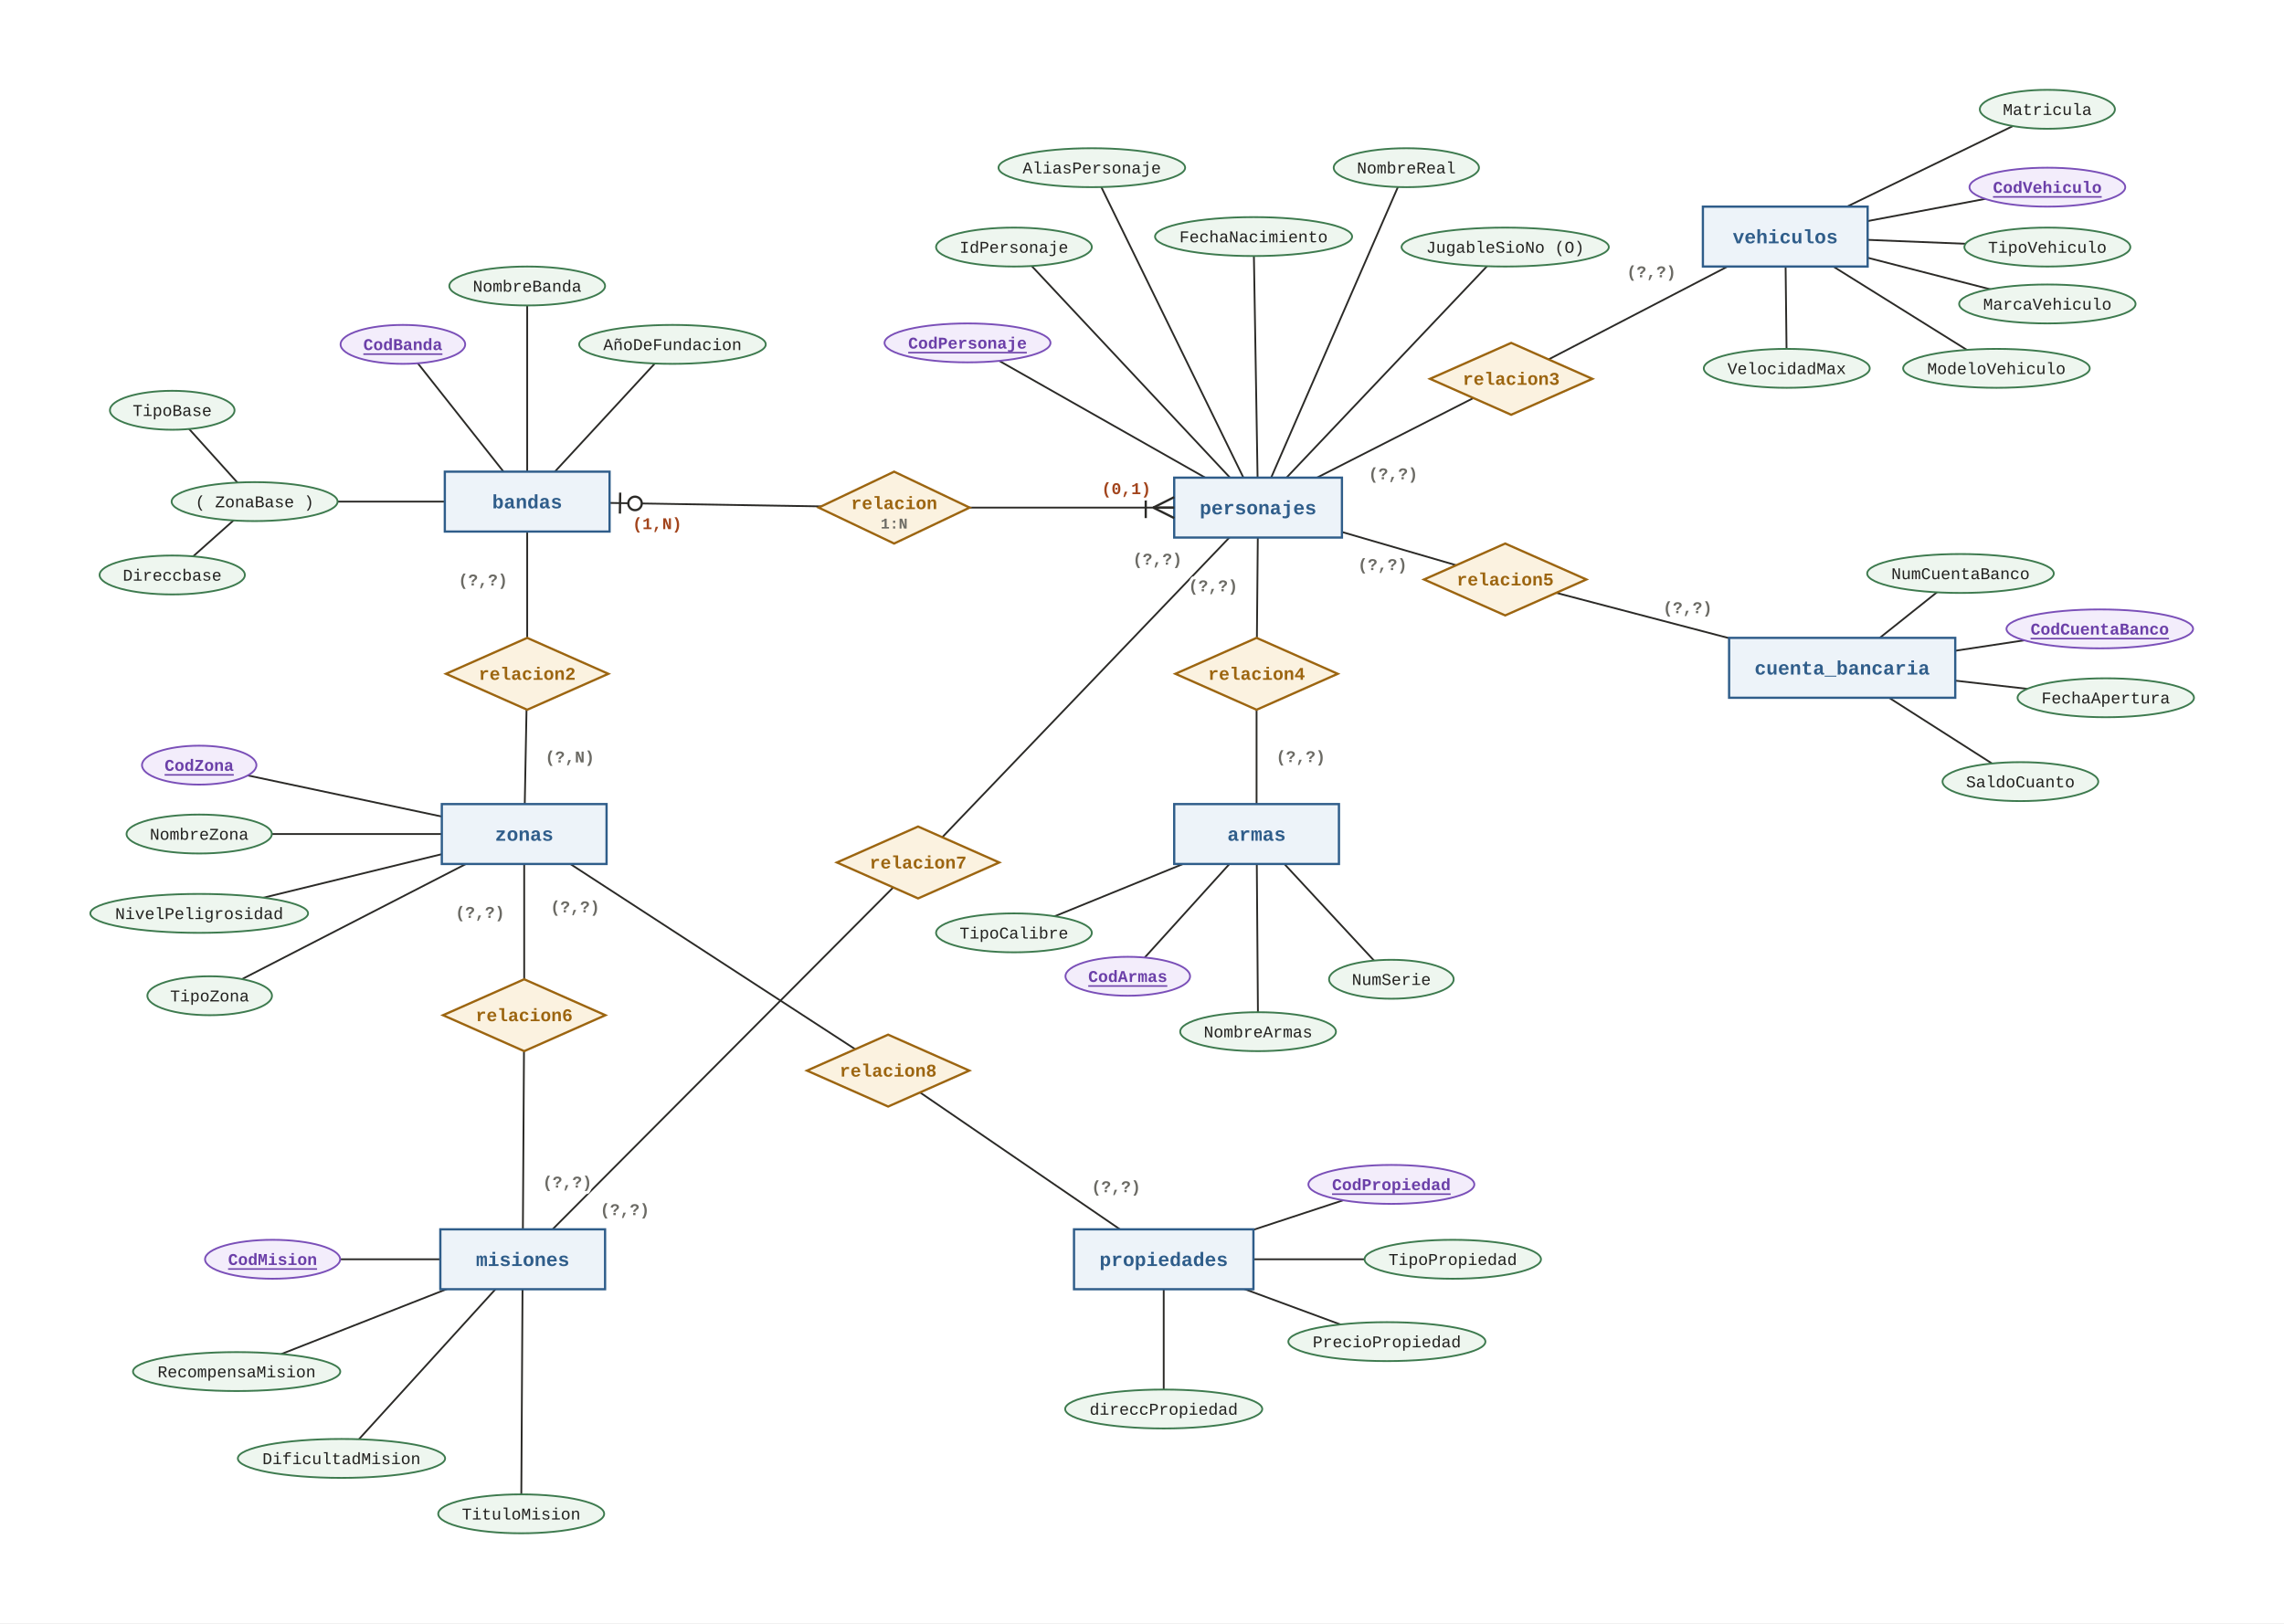
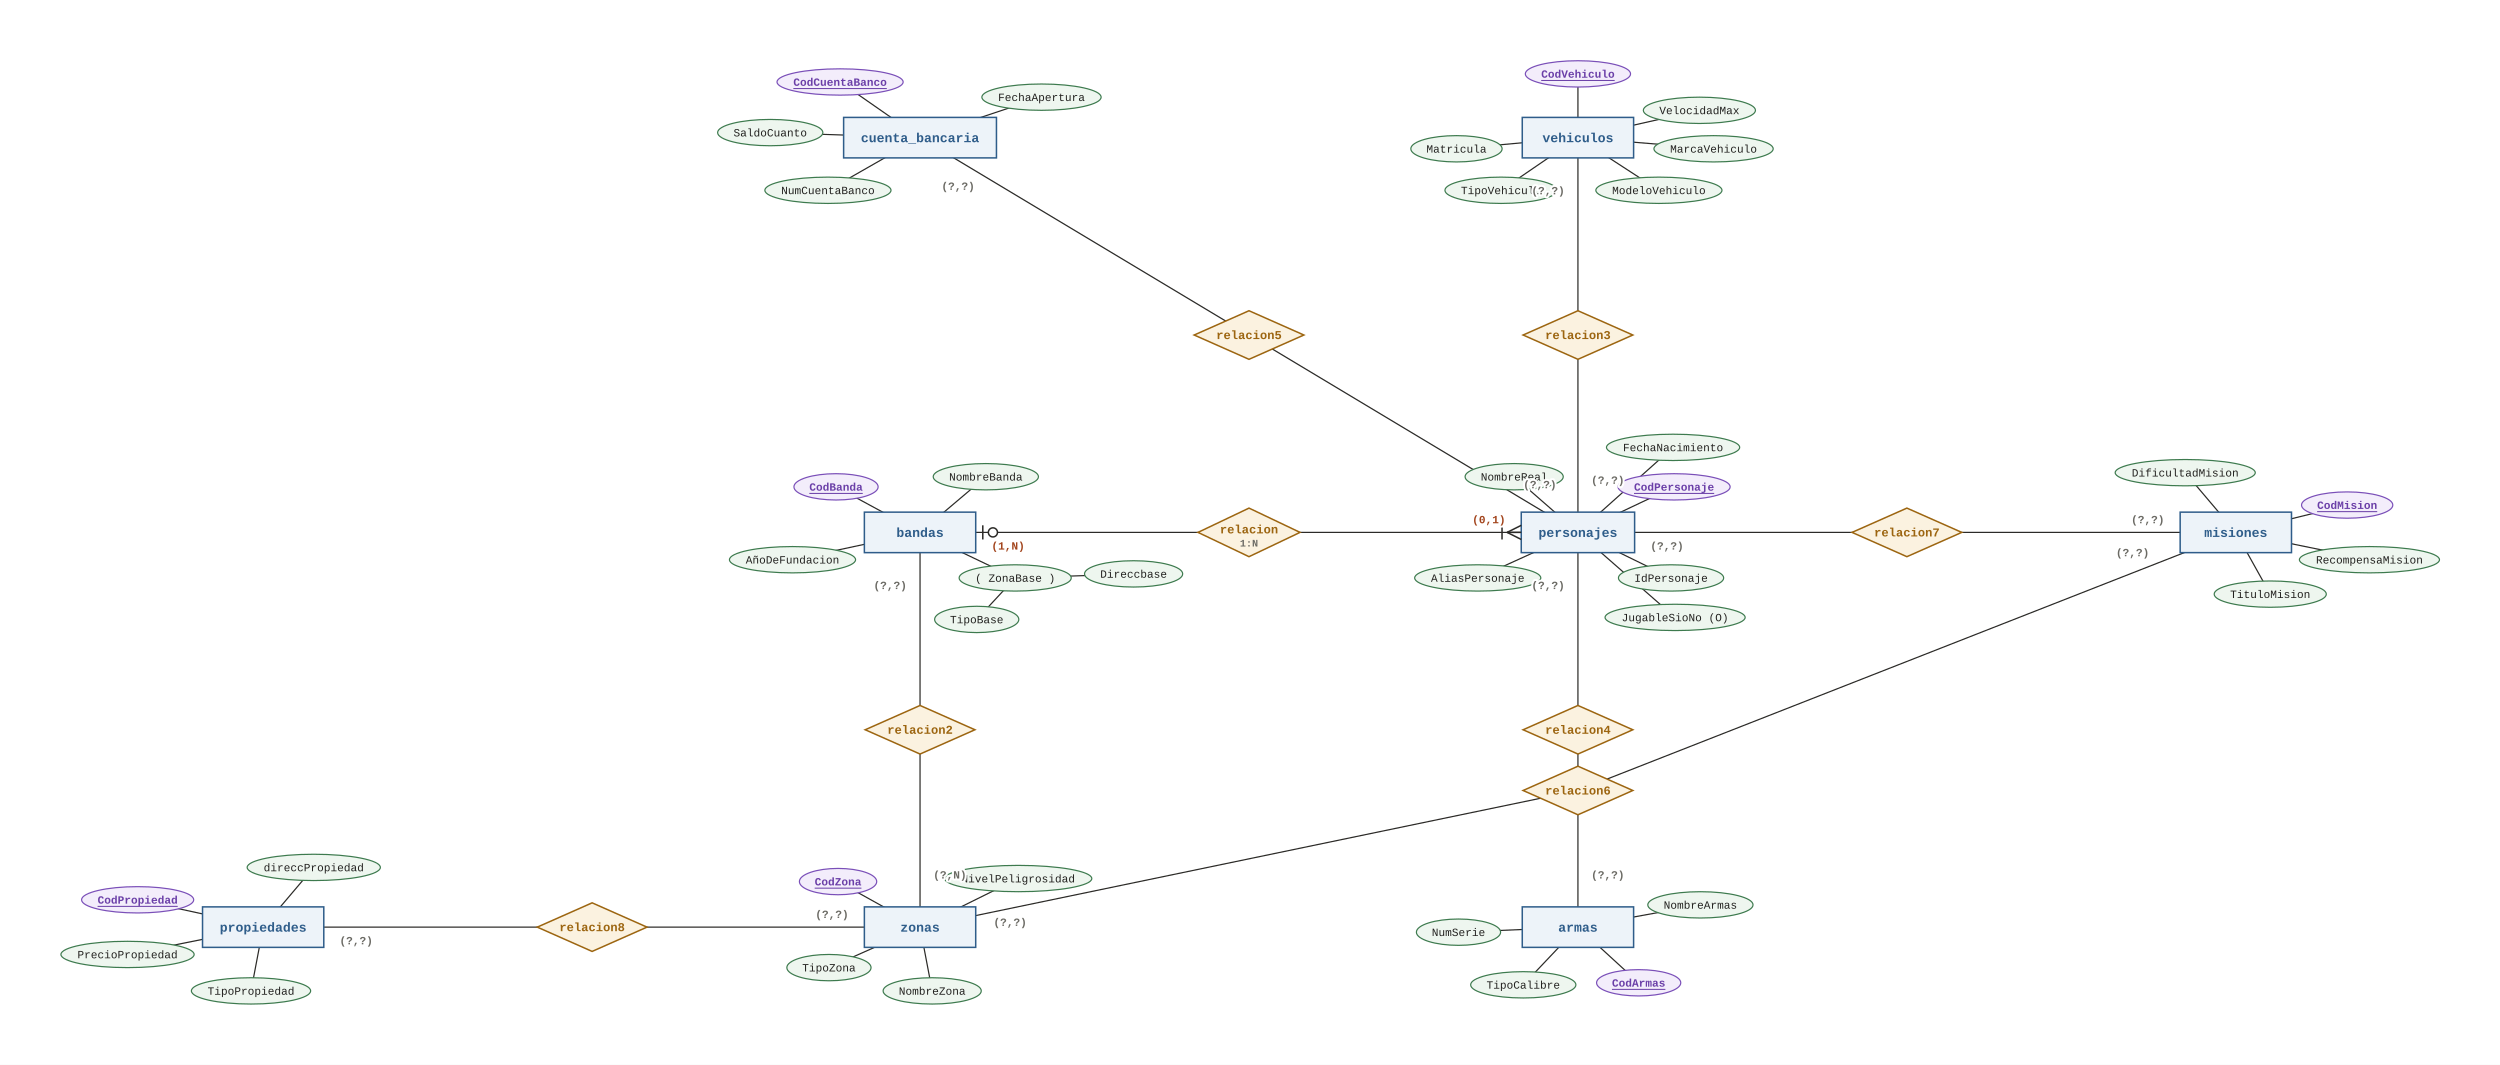
- <svg xmlns="http://www.w3.org/2000/svg" viewBox="1673 1441 1525 1084" width="1525" height="1084">
+ <svg xmlns="http://www.w3.org/2000/svg" viewBox="1765 1474 2470 1052" width="2470" height="1052">
  <style>.ln{stroke:#2B2A27;stroke-width:1.2}.mk{stroke:#2B2A27;stroke-width:1.5;fill:none}.mo{fill:#FFFFFF;stroke:#2B2A27;stroke-width:1.5}
.ent{fill:#EDF3F9;stroke:#2F5D8A;stroke-width:1.5}.dia{fill:#FBF2E0;stroke:#9C6510;stroke-width:1.5}.att{fill:#EEF6EF;stroke:#3D7A4E;stroke-width:1.2}.att.key{fill:#F3EDFB;stroke:#7A4FB8}.att.dr{stroke-dasharray:4 3}
.ent.in,.dia.in{fill:none}.dup{stroke:#C0362C;stroke-width:2.4}
.tx{fill:#22211F;font:11px Consolas,'JetBrains Mono','Courier New',monospace}.txk{fill:#6B3FA8;font-weight:600}.tb{font:600 13px Consolas,'JetBrains Mono','Courier New',monospace;fill:#2F5D8A}.tr{font:600 12px Consolas,'JetBrains Mono','Courier New',monospace;fill:#9C6510}.tt{font:600 10px Consolas,'JetBrains Mono','Courier New',monospace;fill:#6B6A64}
.ul{stroke:#6B3FA8;stroke-width:1}.ul.p{stroke-dasharray:3 2}.card{font:600 11px Consolas,'JetBrains Mono','Courier New',monospace;fill:#A2441C;paint-order:stroke;stroke:#FFFFFF;stroke-width:4px;stroke-linejoin:round}.cardq{fill:#6B6A64}
.tbox{fill:#FFFFFF;stroke:#A9B2C0;stroke-width:1}.thd{fill:#33557F}.thx{font:600 12.5px Consolas,'JetBrains Mono','Courier New',monospace;fill:#FFFFFF}.cx{font:11.5px Consolas,'JetBrains Mono','Courier New',monospace;fill:#22211F}.cpk{fill:#6B3FA8;font-weight:600}.cfk{fill:#A3304A}.cty{fill:#6B6A64;font-weight:400}.uq{font:600 9px Consolas,'JetBrains Mono','Courier New',monospace;fill:#2A7F8F}
.lk{stroke:#6B6A64;stroke-width:1.4;fill:none}.lk.dash{stroke-dasharray:6 4}.lkm{stroke:#6B6A64;stroke-width:1.5;fill:none}.lko{fill:#FFFFFF;stroke:#6B6A64;stroke-width:1.5}
.ipk{fill:#8E5FD0}.ifk{fill:#B4364E}.icol{fill:#2A7F8F}.inul{fill:none;stroke:#2A7F8F;stroke-width:1.3}
.rbox{fill:#FFFFFF;stroke:#22211F;stroke-width:1.1}.rnm{font:600 12.5px Consolas,'JetBrains Mono','Courier New',monospace;fill:#2F5D8A}.rcol{font:12px Consolas,'JetBrains Mono','Courier New',monospace;fill:#22211F}.rpk{font-weight:700;fill:#6B3FA8}.rfk{fill:#A3304A}.rul{stroke:#6B3FA8;stroke-width:1.1}
.rtag{font:600 9.5px Consolas,'JetBrains Mono','Courier New',monospace;fill:#6B6A64}.rarr{fill:none;stroke:#B4364E;stroke-width:1.1}.rhead{fill:#B4364E}
.ent.hd,.dia.hd{fill:none}.ktag{font:700 9px Consolas,'JetBrains Mono','Courier New',monospace;fill:#6B6A64}.rlab{fill:#FFFFFF;stroke:none;opacity:.92}.dia.assoc{stroke-dasharray:5 3}.ln.lid{stroke-width:2.2}.isal{fill:#9C6510}.skt{fill:#2F5D8A}
.thx.dup{fill:#FFC2BD}.cx.dup,.rnm.dup,.rcol.dup{fill:#C0362C;text-decoration:underline}
.note{stroke-width:1.2}.note-fold{stroke-width:1.2}.nc-y{fill:#FFF4C2;stroke:#D2AE36}.nc-b{fill:#DDEBFA;stroke:#7AA3D6}.nc-g{fill:#DFF2E1;stroke:#7DBB87}.nc-p{fill:#FBE1EC;stroke:#D98AAE}.note-fold{filter:brightness(.93)}.note-tx{font:12px 'Segoe UI',Arial,sans-serif;fill:#2B2A27}</style>
-   <rect x="1673" y="1441" width="1525" height="1084" fill="#ffffff" />
-   <line x1="2023" y1="1998" x2="1806" y2="1952" class="ln" />
-   <line x1="2023" y1="1998" x2="1806" y2="1998" class="ln" />
-   <line x1="2023" y1="1998" x2="1813" y2="2106" class="ln" />
-   <line x1="2023" y1="1998" x2="1806" y2="2051" class="ln" />
-   <line x1="2513" y1="1780" x2="2350" y2="1606" class="ln" />
-   <line x1="2513" y1="1780" x2="2402" y2="1553" class="ln" />
-   <line x1="2513" y1="1780" x2="2612" y2="1553" class="ln" />
-   <line x1="2513" y1="1780" x2="2510" y2="1599" class="ln" />
-   <line x1="2513" y1="1780" x2="2678" y2="1606" class="ln" />
-   <line x1="2025" y1="1776" x2="1942" y2="1671" class="ln" />
-   <line x1="2025" y1="1776" x2="2025" y2="1632" class="ln" />
-   <line x1="2025" y1="1776" x2="2122" y2="1671" class="ln" />
-   <line x1="2025" y1="1776" x2="1843" y2="1776" class="ln" />
-   <line x1="2865" y1="1599" x2="3040" y2="1514" class="ln" />
-   <line x1="2865" y1="1599" x2="3040" y2="1566" class="ln" />
-   <line x1="2513" y1="1780" x2="2319" y2="1670" class="ln" />
-   <line x1="2865" y1="1599" x2="3040" y2="1644" class="ln" />
-   <line x1="2865" y1="1599" x2="3006" y2="1687" class="ln" />
-   <line x1="2865" y1="1599" x2="3040" y2="1606" class="ln" />
-   <line x1="2512" y1="1998" x2="2602" y2="2095" class="ln" />
-   <line x1="2512" y1="1998" x2="2513" y2="2130" class="ln" />
-   <line x1="2512" y1="1998" x2="2350" y2="2064" class="ln" />
-   <line x1="2512" y1="1998" x2="2426" y2="2093" class="ln" />
-   <line x1="2903" y1="1887" x2="2982" y2="1824" class="ln" />
-   <line x1="2903" y1="1887" x2="3075" y2="1861" class="ln" />
-   <line x1="2903" y1="1887" x2="3079" y2="1907" class="ln" />
-   <line x1="2903" y1="1887" x2="3022" y2="1963" class="ln" />
-   <line x1="2022" y1="2282" x2="1855" y2="2282" class="ln" />
-   <line x1="2022" y1="2282" x2="2021" y2="2452" class="ln" />
-   <line x1="2022" y1="2282" x2="1901" y2="2415" class="ln" />
-   <line x1="2022" y1="2282" x2="1831" y2="2357" class="ln" />
-   <line x1="2450" y1="2282" x2="2602" y2="2232" class="ln" />
-   <line x1="2450" y1="2282" x2="2643" y2="2282" class="ln" />
-   <line x1="2450" y1="2282" x2="2450" y2="2382" class="ln" />
-   <line x1="2450" y1="2282" x2="2599" y2="2337" class="ln" />
-   <line x1="2865" y1="1599" x2="2866" y2="1687" class="ln" />
-   <line x1="2270" y1="1780" x2="2513" y2="1780" class="ln" />
-   <line x1="2270" y1="1780" x2="2025" y2="1776" class="ln" />
-   <line x1="2025" y1="1891" x2="2023" y2="1998" class="ln" />
-   <line x1="2025" y1="1891" x2="2025" y2="1776" class="ln" />
-   <line x1="2682" y1="1694" x2="2513" y2="1780" class="ln" />
-   <line x1="2682" y1="1694" x2="2865" y2="1599" class="ln" />
-   <line x1="2512" y1="1891" x2="2513" y2="1780" class="ln" />
-   <line x1="2512" y1="1891" x2="2512" y2="1998" class="ln" />
-   <line x1="2678" y1="1828" x2="2513" y2="1780" class="ln" />
-   <line x1="2678" y1="1828" x2="2903" y2="1887" class="ln" />
-   <line x1="2023" y1="2119" x2="2022" y2="2282" class="ln" />
-   <line x1="2023" y1="2119" x2="2023" y2="1998" class="ln" />
-   <line x1="2286" y1="2017" x2="2513" y2="1780" class="ln" />
-   <line x1="2286" y1="2017" x2="2022" y2="2282" class="ln" />
-   <line x1="2266" y1="2156" x2="2023" y2="1998" class="ln" />
-   <line x1="2266" y1="2156" x2="2450" y2="2282" class="ln" />
-   <line x1="1843" y1="1776" x2="1788" y2="1825" class="ln" />
-   <line x1="1843" y1="1776" x2="1788" y2="1715" class="ln" />
+   <rect x="1765" y="1474" width="2470" height="1052" fill="#ffffff" />
+   <line x1="2674" y1="2390" x2="2593" y2="2345" class="ln" />
+   <line x1="2674" y1="2390" x2="2686" y2="2453" class="ln" />
+   <line x1="2674" y1="2390" x2="2584" y2="2430" class="ln" />
+   <line x1="2674" y1="2390" x2="2771" y2="2342" class="ln" />
+   <line x1="3324" y1="2000" x2="3416" y2="2045" class="ln" />
+   <line x1="3324" y1="2000" x2="3225" y2="2045" class="ln" />
+   <line x1="3324" y1="2000" x2="3261" y2="1945" class="ln" />
+   <line x1="3324" y1="2000" x2="3418" y2="1916" class="ln" />
+   <line x1="3324" y1="2000" x2="3420" y2="2084" class="ln" />
+   <line x1="2674" y1="2000" x2="2591" y2="1955" class="ln" />
+   <line x1="2674" y1="2000" x2="2739" y2="1945" class="ln" />
+   <line x1="2674" y1="2000" x2="2548" y2="2027" class="ln" />
+   <line x1="2674" y1="2000" x2="2768" y2="2045" class="ln" />
+   <line x1="3324" y1="1610" x2="3204" y2="1621" class="ln" />
+   <line x1="3324" y1="1610" x2="3324" y2="1547" class="ln" />
+   <line x1="3324" y1="2000" x2="3419" y2="1955" class="ln" />
+   <line x1="3324" y1="1610" x2="3458" y2="1621" class="ln" />
+   <line x1="3324" y1="1610" x2="3404" y2="1662" class="ln" />
+   <line x1="3324" y1="1610" x2="3248" y2="1662" class="ln" />
+   <line x1="3324" y1="2390" x2="3206" y2="2395" class="ln" />
+   <line x1="3324" y1="2390" x2="3445" y2="2368" class="ln" />
+   <line x1="3324" y1="2390" x2="3270" y2="2447" class="ln" />
+   <line x1="3324" y1="2390" x2="3384" y2="2445" class="ln" />
+   <line x1="2674" y1="1610" x2="2583" y2="1662" class="ln" />
+   <line x1="2674" y1="1610" x2="2595" y2="1555" class="ln" />
+   <line x1="2674" y1="1610" x2="2794" y2="1570" class="ln" />
+   <line x1="2674" y1="1610" x2="2526" y2="1605" class="ln" />
+   <line x1="3974" y1="2000" x2="4084" y2="1973" class="ln" />
+   <line x1="3974" y1="2000" x2="4008" y2="2061" class="ln" />
+   <line x1="3974" y1="2000" x2="3924" y2="1941" class="ln" />
+   <line x1="3974" y1="2000" x2="4106" y2="2027" class="ln" />
+   <line x1="2025" y1="2390" x2="1901" y2="2363" class="ln" />
+   <line x1="2025" y1="2390" x2="2013" y2="2453" class="ln" />
+   <line x1="2025" y1="2390" x2="2075" y2="2331" class="ln" />
+   <line x1="2025" y1="2390" x2="1891" y2="2417" class="ln" />
+   <line x1="3324" y1="1610" x2="3444" y2="1583" class="ln" />
+   <line x1="2999" y1="2000" x2="3324" y2="2000" class="ln" />
+   <line x1="2999" y1="2000" x2="2674" y2="2000" class="ln" />
+   <line x1="2674" y1="2195" x2="2674" y2="2390" class="ln" />
+   <line x1="2674" y1="2195" x2="2674" y2="2000" class="ln" />
+   <line x1="3324" y1="1805" x2="3324" y2="2000" class="ln" />
+   <line x1="3324" y1="1805" x2="3324" y2="1610" class="ln" />
+   <line x1="3324" y1="2195" x2="3324" y2="2000" class="ln" />
+   <line x1="3324" y1="2195" x2="3324" y2="2390" class="ln" />
+   <line x1="2999" y1="1805" x2="3324" y2="2000" class="ln" />
+   <line x1="2999" y1="1805" x2="2674" y2="1610" class="ln" />
+   <line x1="3324" y1="2255" x2="3974" y2="2000" class="ln" />
+   <line x1="3324" y1="2255" x2="2674" y2="2390" class="ln" />
+   <line x1="3649" y1="2000" x2="3324" y2="2000" class="ln" />
+   <line x1="3649" y1="2000" x2="3974" y2="2000" class="ln" />
+   <line x1="2350" y1="2390" x2="2674" y2="2390" class="ln" />
+   <line x1="2350" y1="2390" x2="2025" y2="2390" class="ln" />
+   <line x1="2768" y1="2045" x2="2885" y2="2041" class="ln" />
+   <line x1="2768" y1="2045" x2="2730" y2="2086" class="ln" />
  <g class="node" data-id="nmwmhqvag3xdsrz">
-     <rect x="1968" y="1978" width="110" height="40" class="ent" />
-     <text x="2023" y="2002.5" text-anchor="middle" class="tb">zonas</text>
+     <rect x="2619" y="2370" width="110" height="40" class="ent" />
+     <text x="2674" y="2394.5" text-anchor="middle" class="tb">zonas</text>
  </g>
  <g class="node" data-id="nmwmhrrtz46f440">
-     <ellipse cx="1806" cy="1952" rx="38.2" ry="13" class="att key" />
-     <text x="1806" y="1955.8" text-anchor="middle" class="tx txk">CodZona</text>
-     <line x1="1782.9" y1="1958.5" x2="1829.1" y2="1958.5" class="ul" />
+     <ellipse cx="2593" cy="2345" rx="38.2" ry="13" class="att key" />
+     <text x="2593" y="2348.8" text-anchor="middle" class="tx txk">CodZona</text>
+     <line x1="2569.9" y1="2351.5" x2="2616.1" y2="2351.5" class="ul" />
  </g>
  <g class="node" data-id="nmwmhs1pz4838rc">
-     <ellipse cx="1806" cy="1998" rx="48.5" ry="13" class="att" />
-     <text x="1806" y="2001.8" text-anchor="middle" class="tx">NombreZona</text>
+     <ellipse cx="2686" cy="2453" rx="48.5" ry="13" class="att" />
+     <text x="2686" y="2456.8" text-anchor="middle" class="tx">NombreZona</text>
  </g>
  <g class="node" data-id="nmwmhse6k4avtgo">
-     <ellipse cx="1813" cy="2106" rx="41.6" ry="13" class="att" />
-     <text x="1813" y="2109.8" text-anchor="middle" class="tx">TipoZona</text>
+     <ellipse cx="2584" cy="2430" rx="41.6" ry="13" class="att" />
+     <text x="2584" y="2433.8" text-anchor="middle" class="tx">TipoZona</text>
  </g>
  <g class="node" data-id="nmwmhsl8x4cs0xw">
-     <ellipse cx="1806" cy="2051" rx="72.7" ry="13" class="att" />
-     <text x="1806" y="2054.8" text-anchor="middle" class="tx">NivelPeligrosidad</text>
+     <ellipse cx="2771" cy="2342" rx="72.7" ry="13" class="att" />
+     <text x="2771" y="2345.8" text-anchor="middle" class="tx">NivelPeligrosidad</text>
  </g>
  <g class="node" data-id="nmwmhtg534eof8d">
-     <rect x="2457" y="1760" width="112" height="40" class="ent" />
-     <text x="2513" y="1784.5" text-anchor="middle" class="tb">personajes</text>
+     <rect x="3268" y="1980" width="112" height="40" class="ent" />
+     <text x="3324" y="2004.5" text-anchor="middle" class="tb">personajes</text>
  </g>
  <g class="node" data-id="nmwmhtvoe4fcd3s">
-     <ellipse cx="2350" cy="1606" rx="52" ry="13" class="att" />
-     <text x="2350" y="1609.8" text-anchor="middle" class="tx">IdPersonaje</text>
+     <ellipse cx="3416" cy="2045" rx="52" ry="13" class="att" />
+     <text x="3416" y="2048.8" text-anchor="middle" class="tx">IdPersonaje</text>
  </g>
  <g class="node" data-id="nmwmhtzp54hasp6">
-     <ellipse cx="2402" cy="1553" rx="62.3" ry="13" class="att" />
-     <text x="2402" y="1556.8" text-anchor="middle" class="tx">AliasPersonaje</text>
+     <ellipse cx="3225" cy="2045" rx="62.3" ry="13" class="att" />
+     <text x="3225" y="2048.8" text-anchor="middle" class="tx">AliasPersonaje</text>
  </g>
  <g class="node" data-id="nmwmhu9s44jnxp9">
-     <ellipse cx="2612" cy="1553" rx="48.5" ry="13" class="att" />
-     <text x="2612" y="1556.8" text-anchor="middle" class="tx">NombreReal</text>
+     <ellipse cx="3261" cy="1945" rx="48.5" ry="13" class="att" />
+     <text x="3261" y="1948.8" text-anchor="middle" class="tx">NombreReal</text>
  </g>
  <g class="node" data-id="nmwmhvhij4l5lyf">
-     <ellipse cx="2510" cy="1599" rx="65.8" ry="13" class="att" />
-     <text x="2510" y="1602.8" text-anchor="middle" class="tx">FechaNacimiento</text>
+     <ellipse cx="3418" cy="1916" rx="65.8" ry="13" class="att" />
+     <text x="3418" y="1919.8" text-anchor="middle" class="tx">FechaNacimiento</text>
  </g>
  <g class="node" data-id="nmwmhw2st4nqzpn">
-     <ellipse cx="2678" cy="1606" rx="69.2" ry="13" class="att" />
-     <text x="2678" y="1609.8" text-anchor="middle" class="tx">JugableSioNo (O)</text>
+     <ellipse cx="3420" cy="2084" rx="69.2" ry="13" class="att" />
+     <text x="3420" y="2087.8" text-anchor="middle" class="tx">JugableSioNo (O)</text>
  </g>
  <g class="node" data-id="nmwmhxjzb4pf9rv">
-     <rect x="1970" y="1756" width="110" height="40" class="ent" />
-     <text x="2025" y="1780.5" text-anchor="middle" class="tb">bandas</text>
+     <rect x="2619" y="1980" width="110" height="40" class="ent" />
+     <text x="2674" y="2004.5" text-anchor="middle" class="tb">bandas</text>
  </g>
  <g class="node" data-id="nmwmhxsy74qo5d7">
-     <ellipse cx="1942" cy="1671" rx="41.6" ry="13" class="att key" />
-     <text x="1942" y="1674.8" text-anchor="middle" class="tx txk">CodBanda</text>
-     <line x1="1915.6" y1="1677.5" x2="1968.4" y2="1677.5" class="ul" />
+     <ellipse cx="2591" cy="1955" rx="41.6" ry="13" class="att key" />
+     <text x="2591" y="1958.8" text-anchor="middle" class="tx txk">CodBanda</text>
+     <line x1="2564.6" y1="1961.5" x2="2617.4" y2="1961.5" class="ul" />
  </g>
  <g class="node" data-id="nmwmhy7ny4s7mmz">
-     <ellipse cx="2025" cy="1632" rx="52" ry="13" class="att" />
-     <text x="2025" y="1635.8" text-anchor="middle" class="tx">NombreBanda</text>
+     <ellipse cx="2739" cy="1945" rx="52" ry="13" class="att" />
+     <text x="2739" y="1948.8" text-anchor="middle" class="tx">NombreBanda</text>
  </g>
  <g class="node" data-id="nmwmhzwdd4umxmz">
-     <ellipse cx="2122" cy="1671" rx="62.3" ry="13" class="att" />
-     <text x="2122" y="1674.8" text-anchor="middle" class="tx">AñoDeFundacion</text>
+     <ellipse cx="2548" cy="2027" rx="62.3" ry="13" class="att" />
+     <text x="2548" y="2030.8" text-anchor="middle" class="tx">AñoDeFundacion</text>
  </g>
  <g class="node" data-id="nmwmi0gy84w97ze">
-     <ellipse cx="1843" cy="1776" rx="55.4" ry="13" class="att" />
-     <text x="1843" y="1779.8" text-anchor="middle" class="tx">( ZonaBase )</text>
+     <ellipse cx="2768" cy="2045" rx="55.4" ry="13" class="att" />
+     <text x="2768" y="2048.8" text-anchor="middle" class="tx">( ZonaBase )</text>
  </g>
  <g class="node" data-id="nmwmi2cq74yrbnu">
-     <rect x="2810" y="1579" width="110" height="40" class="ent" />
-     <text x="2865" y="1603.5" text-anchor="middle" class="tb">vehiculos</text>
+     <rect x="3269" y="1590" width="110" height="40" class="ent" />
+     <text x="3324" y="1614.5" text-anchor="middle" class="tb">vehiculos</text>
  </g>
  <g class="node" data-id="nmwmi2nv34ztt1i">
-     <ellipse cx="3040" cy="1514" rx="45.1" ry="13" class="att" />
-     <text x="3040" y="1517.8" text-anchor="middle" class="tx">Matricula</text>
+     <ellipse cx="3204" cy="1621" rx="45.1" ry="13" class="att" />
+     <text x="3204" y="1624.8" text-anchor="middle" class="tx">Matricula</text>
  </g>
  <g class="node" data-id="nmwmi3kmf51jxje">
-     <ellipse cx="3040" cy="1566" rx="52" ry="13" class="att key" />
-     <text x="3040" y="1569.8" text-anchor="middle" class="tx txk">CodVehiculo</text>
-     <line x1="3003.7" y1="1572.5" x2="3076.3" y2="1572.5" class="ul" />
+     <ellipse cx="3324" cy="1547" rx="52" ry="13" class="att key" />
+     <text x="3324" y="1550.8" text-anchor="middle" class="tx txk">CodVehiculo</text>
+     <line x1="3287.7" y1="1553.5" x2="3360.3" y2="1553.5" class="ul" />
  </g>
  <g class="node" data-id="nmwmi402d53smqh">
-     <ellipse cx="2319" cy="1670" rx="55.4" ry="13" class="att key" />
-     <text x="2319" y="1673.8" text-anchor="middle" class="tx txk">CodPersonaje</text>
-     <line x1="2279.4" y1="1676.5" x2="2358.6" y2="1676.5" class="ul" />
+     <ellipse cx="3419" cy="1955" rx="55.4" ry="13" class="att key" />
+     <text x="3419" y="1958.8" text-anchor="middle" class="tx txk">CodPersonaje</text>
+     <line x1="3379.4" y1="1961.5" x2="3458.6" y2="1961.5" class="ul" />
  </g>
  <g class="node" data-id="nmwmi4m2t551h8a">
-     <ellipse cx="3040" cy="1644" rx="58.9" ry="13" class="att" />
-     <text x="3040" y="1647.8" text-anchor="middle" class="tx">MarcaVehiculo</text>
+     <ellipse cx="3458" cy="1621" rx="58.9" ry="13" class="att" />
+     <text x="3458" y="1624.8" text-anchor="middle" class="tx">MarcaVehiculo</text>
  </g>
  <g class="node" data-id="nmwmi5d3357tlys">
-     <ellipse cx="3006" cy="1687" rx="62.3" ry="13" class="att" />
-     <text x="3006" y="1690.8" text-anchor="middle" class="tx">ModeloVehiculo</text>
+     <ellipse cx="3404" cy="1662" rx="62.3" ry="13" class="att" />
+     <text x="3404" y="1665.8" text-anchor="middle" class="tx">ModeloVehiculo</text>
  </g>
  <g class="node" data-id="nmwmi6y4t590tg7">
-     <ellipse cx="3040" cy="1606" rx="55.4" ry="13" class="att" />
-     <text x="3040" y="1609.8" text-anchor="middle" class="tx">TipoVehiculo</text>
+     <ellipse cx="3248" cy="1662" rx="55.4" ry="13" class="att" />
+     <text x="3248" y="1665.8" text-anchor="middle" class="tx">TipoVehiculo</text>
  </g>
  <g class="node" data-id="nmwmia2g75bo3id">
-     <rect x="2457" y="1978" width="110" height="40" class="ent" />
-     <text x="2512" y="2002.5" text-anchor="middle" class="tb">armas</text>
+     <rect x="3269" y="2370" width="110" height="40" class="ent" />
+     <text x="3324" y="2394.5" text-anchor="middle" class="tb">armas</text>
  </g>
  <g class="node" data-id="nmwmia8na5ce6x1">
-     <ellipse cx="2602" cy="2095" rx="41.6" ry="13" class="att" />
-     <text x="2602" y="2098.8" text-anchor="middle" class="tx">NumSerie</text>
+     <ellipse cx="3206" cy="2395" rx="41.6" ry="13" class="att" />
+     <text x="3206" y="2398.8" text-anchor="middle" class="tx">NumSerie</text>
  </g>
  <g class="node" data-id="nmwmiasoj5eu1sq">
-     <ellipse cx="2513" cy="2130" rx="52" ry="13" class="att" />
-     <text x="2513" y="2133.8" text-anchor="middle" class="tx">NombreArmas</text>
+     <ellipse cx="3445" cy="2368" rx="52" ry="13" class="att" />
+     <text x="3445" y="2371.8" text-anchor="middle" class="tx">NombreArmas</text>
  </g>
  <g class="node" data-id="nmwmic04b5gq8px">
-     <ellipse cx="2350" cy="2064" rx="52" ry="13" class="att" />
-     <text x="2350" y="2067.8" text-anchor="middle" class="tx">TipoCalibre</text>
+     <ellipse cx="3270" cy="2447" rx="52" ry="13" class="att" />
+     <text x="3270" y="2450.8" text-anchor="middle" class="tx">TipoCalibre</text>
  </g>
  <g class="node" data-id="nmwmie3675k2tdn">
-     <ellipse cx="2426" cy="2093" rx="41.6" ry="13" class="att key" />
-     <text x="2426" y="2096.8" text-anchor="middle" class="tx txk">CodArmas</text>
-     <line x1="2399.6" y1="2099.5" x2="2452.4" y2="2099.5" class="ul" />
+     <ellipse cx="3384" cy="2445" rx="41.6" ry="13" class="att key" />
+     <text x="3384" y="2448.8" text-anchor="middle" class="tx txk">CodArmas</text>
+     <line x1="3357.6" y1="2451.5" x2="3410.4" y2="2451.5" class="ul" />
  </g>
  <g class="node" data-id="nmwmieuhb5myfep">
-     <rect x="2827.5" y="1867" width="151" height="40" class="ent" />
-     <text x="2903" y="1891.5" text-anchor="middle" class="tb">cuenta_bancaria</text>
+     <rect x="2598.5" y="1590" width="151" height="40" class="ent" />
+     <text x="2674" y="1614.5" text-anchor="middle" class="tb">cuenta_bancaria</text>
  </g>
  <g class="node" data-id="nmwmifxlj5nexyy">
-     <ellipse cx="2982" cy="1824" rx="62.3" ry="13" class="att" />
-     <text x="2982" y="1827.8" text-anchor="middle" class="tx">NumCuentaBanco</text>
+     <ellipse cx="2583" cy="1662" rx="62.3" ry="13" class="att" />
+     <text x="2583" y="1665.8" text-anchor="middle" class="tx">NumCuentaBanco</text>
  </g>
  <g class="node" data-id="nmwmih6ur5pqn8f">
-     <ellipse cx="3075" cy="1861" rx="62.3" ry="13" class="att key" />
-     <text x="3075" y="1864.8" text-anchor="middle" class="tx txk">CodCuentaBanco</text>
-     <line x1="3028.8" y1="1867.5" x2="3121.2" y2="1867.5" class="ul" />
+     <ellipse cx="2595" cy="1555" rx="62.3" ry="13" class="att key" />
+     <text x="2595" y="1558.8" text-anchor="middle" class="tx txk">CodCuentaBanco</text>
+     <line x1="2548.8" y1="1561.5" x2="2641.2" y2="1561.5" class="ul" />
  </g>
  <g class="node" data-id="nmwmih70n5rkz42">
-     <ellipse cx="3079" cy="1907" rx="58.9" ry="13" class="att" />
-     <text x="3079" y="1910.8" text-anchor="middle" class="tx">FechaApertura</text>
+     <ellipse cx="2794" cy="1570" rx="58.9" ry="13" class="att" />
+     <text x="2794" y="1573.8" text-anchor="middle" class="tx">FechaApertura</text>
  </g>
  <g class="node" data-id="nmwmilzss5tyocj">
-     <ellipse cx="3022" cy="1963" rx="52" ry="13" class="att" />
-     <text x="3022" y="1966.8" text-anchor="middle" class="tx">SaldoCuanto</text>
+     <ellipse cx="2526" cy="1605" rx="52" ry="13" class="att" />
+     <text x="2526" y="1608.8" text-anchor="middle" class="tx">SaldoCuanto</text>
  </g>
  <g class="node" data-id="nmwmio5i75v8jmj">
-     <rect x="1967" y="2262" width="110" height="40" class="ent" />
-     <text x="2022" y="2286.5" text-anchor="middle" class="tb">misiones</text>
+     <rect x="3919" y="1980" width="110" height="40" class="ent" />
+     <text x="3974" y="2004.5" text-anchor="middle" class="tb">misiones</text>
  </g>
  <g class="node" data-id="nmwmiow465w8po8">
-     <ellipse cx="1855" cy="2282" rx="45.1" ry="13" class="att key" />
-     <text x="1855" y="2285.8" text-anchor="middle" class="tx txk">CodMision</text>
-     <line x1="1825.3" y1="2288.5" x2="1884.7" y2="2288.5" class="ul" />
+     <ellipse cx="4084" cy="1973" rx="45.1" ry="13" class="att key" />
+     <text x="4084" y="1976.8" text-anchor="middle" class="tx txk">CodMision</text>
+     <line x1="4054.3" y1="1979.5" x2="4113.7" y2="1979.5" class="ul" />
  </g>
  <g class="node" data-id="nmwmir5ci5yhlv1">
-     <ellipse cx="2021" cy="2452" rx="55.4" ry="13" class="att" />
-     <text x="2021" y="2455.8" text-anchor="middle" class="tx">TituloMision</text>
+     <ellipse cx="4008" cy="2061" rx="55.4" ry="13" class="att" />
+     <text x="4008" y="2064.8" text-anchor="middle" class="tx">TituloMision</text>
  </g>
  <g class="node" data-id="nmwmirrxe60nf3k">
-     <ellipse cx="1901" cy="2415" rx="69.2" ry="13" class="att" />
-     <text x="1901" y="2418.8" text-anchor="middle" class="tx">DificultadMision</text>
+     <ellipse cx="3924" cy="1941" rx="69.2" ry="13" class="att" />
+     <text x="3924" y="1944.8" text-anchor="middle" class="tx">DificultadMision</text>
  </g>
  <g class="node" data-id="nmwmisx1w62qcp3">
-     <ellipse cx="1831" cy="2357" rx="69.2" ry="13" class="att" />
-     <text x="1831" y="2360.8" text-anchor="middle" class="tx">RecompensaMision</text>
+     <ellipse cx="4106" cy="2027" rx="69.2" ry="13" class="att" />
+     <text x="4106" y="2030.8" text-anchor="middle" class="tx">RecompensaMision</text>
  </g>
  <g class="node" data-id="nmwmiwxrr6474jo">
-     <rect x="2390.1" y="2262" width="119.8" height="40" class="ent" />
-     <text x="2450" y="2286.5" text-anchor="middle" class="tb">propiedades</text>
+     <rect x="1965.1" y="2370" width="119.8" height="40" class="ent" />
+     <text x="2025" y="2394.5" text-anchor="middle" class="tb">propiedades</text>
  </g>
  <g class="node" data-id="nmwmj46ri65fsi7">
-     <ellipse cx="2602" cy="2232" rx="55.4" ry="13" class="att key" />
-     <text x="2602" y="2235.8" text-anchor="middle" class="tx txk">CodPropiedad</text>
-     <line x1="2562.4" y1="2238.5" x2="2641.6" y2="2238.5" class="ul" />
+     <ellipse cx="1901" cy="2363" rx="55.4" ry="13" class="att key" />
+     <text x="1901" y="2366.8" text-anchor="middle" class="tx txk">CodPropiedad</text>
+     <line x1="1861.4" y1="2369.5" x2="1940.6" y2="2369.5" class="ul" />
  </g>
  <g class="node" data-id="nmwmj4fdq67bwgb">
-     <ellipse cx="2643" cy="2282" rx="58.9" ry="13" class="att" />
-     <text x="2643" y="2285.8" text-anchor="middle" class="tx">TipoPropiedad</text>
+     <ellipse cx="2013" cy="2453" rx="58.9" ry="13" class="att" />
+     <text x="2013" y="2456.8" text-anchor="middle" class="tx">TipoPropiedad</text>
  </g>
  <g class="node" data-id="nmwmj5cyw692ayh">
-     <ellipse cx="2450" cy="2382" rx="65.8" ry="13" class="att" />
-     <text x="2450" y="2385.8" text-anchor="middle" class="tx">direccPropiedad</text>
+     <ellipse cx="2075" cy="2331" rx="65.8" ry="13" class="att" />
+     <text x="2075" y="2334.8" text-anchor="middle" class="tx">direccPropiedad</text>
  </g>
  <g class="node" data-id="nmwmj8ovs6bwnpc">
-     <ellipse cx="2599" cy="2337" rx="65.8" ry="13" class="att" />
-     <text x="2599" y="2340.8" text-anchor="middle" class="tx">PrecioPropiedad</text>
+     <ellipse cx="1891" cy="2417" rx="65.8" ry="13" class="att" />
+     <text x="1891" y="2420.8" text-anchor="middle" class="tx">PrecioPropiedad</text>
  </g>
  <g class="node" data-id="nmwmjht0x6dnj06">
-     <ellipse cx="2866" cy="1687" rx="55.4" ry="13" class="att" />
-     <text x="2866" y="1690.8" text-anchor="middle" class="tx">VelocidadMax</text>
+     <ellipse cx="3444" cy="1583" rx="55.4" ry="13" class="att" />
+     <text x="3444" y="1586.8" text-anchor="middle" class="tx">VelocidadMax</text>
  </g>
  <g class="node" data-id="nmwmjmfhi6frj9i">
-     <polygon points="2270,1756 2320.4,1780 2270,1804 2219.6,1780" class="dia" />
-     <text x="2270" y="1781" text-anchor="middle" class="tr">relacion</text>
-     <text x="2270" y="1794" text-anchor="middle" class="tt">1:N</text>
+     <polygon points="2999,1976 3049.4,2000 2999,2024 2948.6,2000" class="dia" />
+     <text x="2999" y="2001" text-anchor="middle" class="tr">relacion</text>
+     <text x="2999" y="2014" text-anchor="middle" class="tt">1:N</text>
  </g>
  <g class="node" data-id="nmwmjmt126iqzcu">
-     <polygon points="2025,1867 2079.2,1891 2025,1915 1970.8,1891" class="dia" />
-     <text x="2025" y="1895" text-anchor="middle" class="tr">relacion2</text>
+     <polygon points="2674,2171 2728.2,2195 2674,2219 2619.8,2195" class="dia" />
+     <text x="2674" y="2199" text-anchor="middle" class="tr">relacion2</text>
  </g>
  <g class="node" data-id="nmwmjowra6lotfp">
-     <polygon points="2682,1670 2736.2,1694 2682,1718 2627.8,1694" class="dia" />
-     <text x="2682" y="1698" text-anchor="middle" class="tr">relacion3</text>
+     <polygon points="3324,1781 3378.2,1805 3324,1829 3269.8,1805" class="dia" />
+     <text x="3324" y="1809" text-anchor="middle" class="tr">relacion3</text>
  </g>
  <g class="node" data-id="nmwmjrzby6oci5u">
-     <polygon points="2512,1867 2566.2,1891 2512,1915 2457.8,1891" class="dia" />
-     <text x="2512" y="1895" text-anchor="middle" class="tr">relacion4</text>
+     <polygon points="3324,2171 3378.2,2195 3324,2219 3269.8,2195" class="dia" />
+     <text x="3324" y="2199" text-anchor="middle" class="tr">relacion4</text>
  </g>
  <g class="node" data-id="nmwmjtid26r4xvv">
-     <polygon points="2678,1804 2732.2,1828 2678,1852 2623.8,1828" class="dia" />
-     <text x="2678" y="1832" text-anchor="middle" class="tr">relacion5</text>
+     <polygon points="2999,1781 3053.2,1805 2999,1829 2944.8,1805" class="dia" />
+     <text x="2999" y="1809" text-anchor="middle" class="tr">relacion5</text>
  </g>
  <g class="node" data-id="nmwmjv7rp6uawza">
-     <polygon points="2023,2095 2077.2,2119 2023,2143 1968.8,2119" class="dia" />
-     <text x="2023" y="2123" text-anchor="middle" class="tr">relacion6</text>
+     <polygon points="3324,2231 3378.2,2255 3324,2279 3269.8,2255" class="dia" />
+     <text x="3324" y="2259" text-anchor="middle" class="tr">relacion6</text>
  </g>
  <g class="node" data-id="nmwmjythq6xg17k">
-     <polygon points="2286,1993 2340.2,2017 2286,2041 2231.8,2017" class="dia" />
-     <text x="2286" y="2021" text-anchor="middle" class="tr">relacion7</text>
+     <polygon points="3649,1976 3703.2,2000 3649,2024 3594.8,2000" class="dia" />
+     <text x="3649" y="2004" text-anchor="middle" class="tr">relacion7</text>
  </g>
  <g class="node" data-id="nmwmk074e708on4">
-     <polygon points="2266,2132 2320.2,2156 2266,2180 2211.8,2156" class="dia" />
-     <text x="2266" y="2160" text-anchor="middle" class="tr">relacion8</text>
+     <polygon points="2350,2366 2404.2,2390 2350,2414 2295.8,2390" class="dia" />
+     <text x="2350" y="2394" text-anchor="middle" class="tr">relacion8</text>
  </g>
  <g class="node" data-id="nmwmk94qd74w22w">
-     <ellipse cx="1788" cy="1825" rx="48.5" ry="13" class="att" />
-     <text x="1788" y="1828.8" text-anchor="middle" class="tx">Direccbase</text>
+     <ellipse cx="2885" cy="2041" rx="48.5" ry="13" class="att" />
+     <text x="2885" y="2044.8" text-anchor="middle" class="tx">Direccbase</text>
  </g>
  <g class="node" data-id="nmwmk9z2m76ukq5">
-     <ellipse cx="1788" cy="1715" rx="41.6" ry="13" class="att" />
-     <text x="1788" y="1718.8" text-anchor="middle" class="tx">TipoBase</text>
-   </g>
-   <line x1="2443" y1="1780" x2="2457" y2="1773" class="mk" />
-   <line x1="2443" y1="1780" x2="2457" y2="1780" class="mk" />
-   <line x1="2443" y1="1780" x2="2457" y2="1787" class="mk" />
-   <line x1="2438" y1="1773" x2="2438" y2="1787" class="mk" />
-   <line x1="2086.9" y1="1784" x2="2087.1" y2="1770" class="mk" />
-   <circle cx="2097" cy="1777.2" r="4.5" class="mo" />
-   <text x="2425" y="1771" text-anchor="middle" class="card">(0,1)</text>
-   <text x="2111.8" y="1794.4" text-anchor="middle" class="card">(1,N)</text>
-   <text x="2037" y="1950.2" text-anchor="start" class="card cardq">(?,N)</text>
-   <text x="2012" y="1832" text-anchor="end" class="card cardq">(?,?)</text>
-   <text x="2586.7" y="1761.1" text-anchor="start" class="card cardq">(?,?)</text>
-   <text x="2792.1" y="1626.2" text-anchor="end" class="card cardq">(?,?)</text>
-   <text x="2499.5" y="1835.9" text-anchor="end" class="card cardq">(?,?)</text>
-   <text x="2525" y="1950" text-anchor="start" class="card cardq">(?,?)</text>
-   <text x="2596.1" y="1821.7" text-anchor="middle" class="card cardq">(?,?)</text>
-   <text x="2799.8" y="1850.5" text-anchor="middle" class="card cardq">(?,?)</text>
-   <text x="2035.3" y="2234.1" text-anchor="start" class="card cardq">(?,?)</text>
-   <text x="2010" y="2054" text-anchor="end" class="card cardq">(?,?)</text>
-   <text x="2462.3" y="1818.1" text-anchor="end" class="card cardq">(?,?)</text>
-   <text x="2073.7" y="2252.5" text-anchor="start" class="card cardq">(?,?)</text>
-   <text x="2073.5" y="2050.3" text-anchor="end" class="card cardq">(?,?)</text>
-   <text x="2401.7" y="2237.2" text-anchor="start" class="card cardq">(?,?)</text>
+     <ellipse cx="2730" cy="2086" rx="41.6" ry="13" class="att" />
+     <text x="2730" y="2089.8" text-anchor="middle" class="tx">TipoBase</text>
+   </g>
+   <line x1="3254" y1="2000" x2="3268" y2="1993" class="mk" />
+   <line x1="3254" y1="2000" x2="3268" y2="2000" class="mk" />
+   <line x1="3254" y1="2000" x2="3268" y2="2007" class="mk" />
+   <line x1="3249" y1="1993" x2="3249" y2="2007" class="mk" />
+   <line x1="2736" y1="2007" x2="2736" y2="1993" class="mk" />
+   <circle cx="2746" cy="2000" r="4.5" class="mo" />
+   <text x="3236" y="1991" text-anchor="middle" class="card">(0,1)</text>
+   <text x="2761" y="2017" text-anchor="middle" class="card">(1,N)</text>
+   <text x="2687" y="2342" text-anchor="start" class="card cardq">(?,N)</text>
+   <text x="2661" y="2056" text-anchor="end" class="card cardq">(?,?)</text>
+   <text x="3337" y="1952" text-anchor="start" class="card cardq">(?,?)</text>
+   <text x="3311" y="1666" text-anchor="end" class="card cardq">(?,?)</text>
+   <text x="3311" y="2056" text-anchor="end" class="card cardq">(?,?)</text>
+   <text x="3337" y="2342" text-anchor="start" class="card cardq">(?,?)</text>
+   <text x="3269.9" y="1956.4" text-anchor="start" class="card cardq">(?,?)</text>
+   <text x="2728.1" y="1661.6" text-anchor="end" class="card cardq">(?,?)</text>
+   <text x="3888.5" y="2023.6" text-anchor="end" class="card cardq">(?,?)</text>
+   <text x="2763" y="2388.8" text-anchor="middle" class="card cardq">(?,?)</text>
+   <text x="3412" y="2017" text-anchor="middle" class="card cardq">(?,?)</text>
+   <text x="3887" y="1991" text-anchor="middle" class="card cardq">(?,?)</text>
+   <text x="2587" y="2381" text-anchor="middle" class="card cardq">(?,?)</text>
+   <text x="2116.9" y="2407" text-anchor="middle" class="card cardq">(?,?)</text>
</svg>
